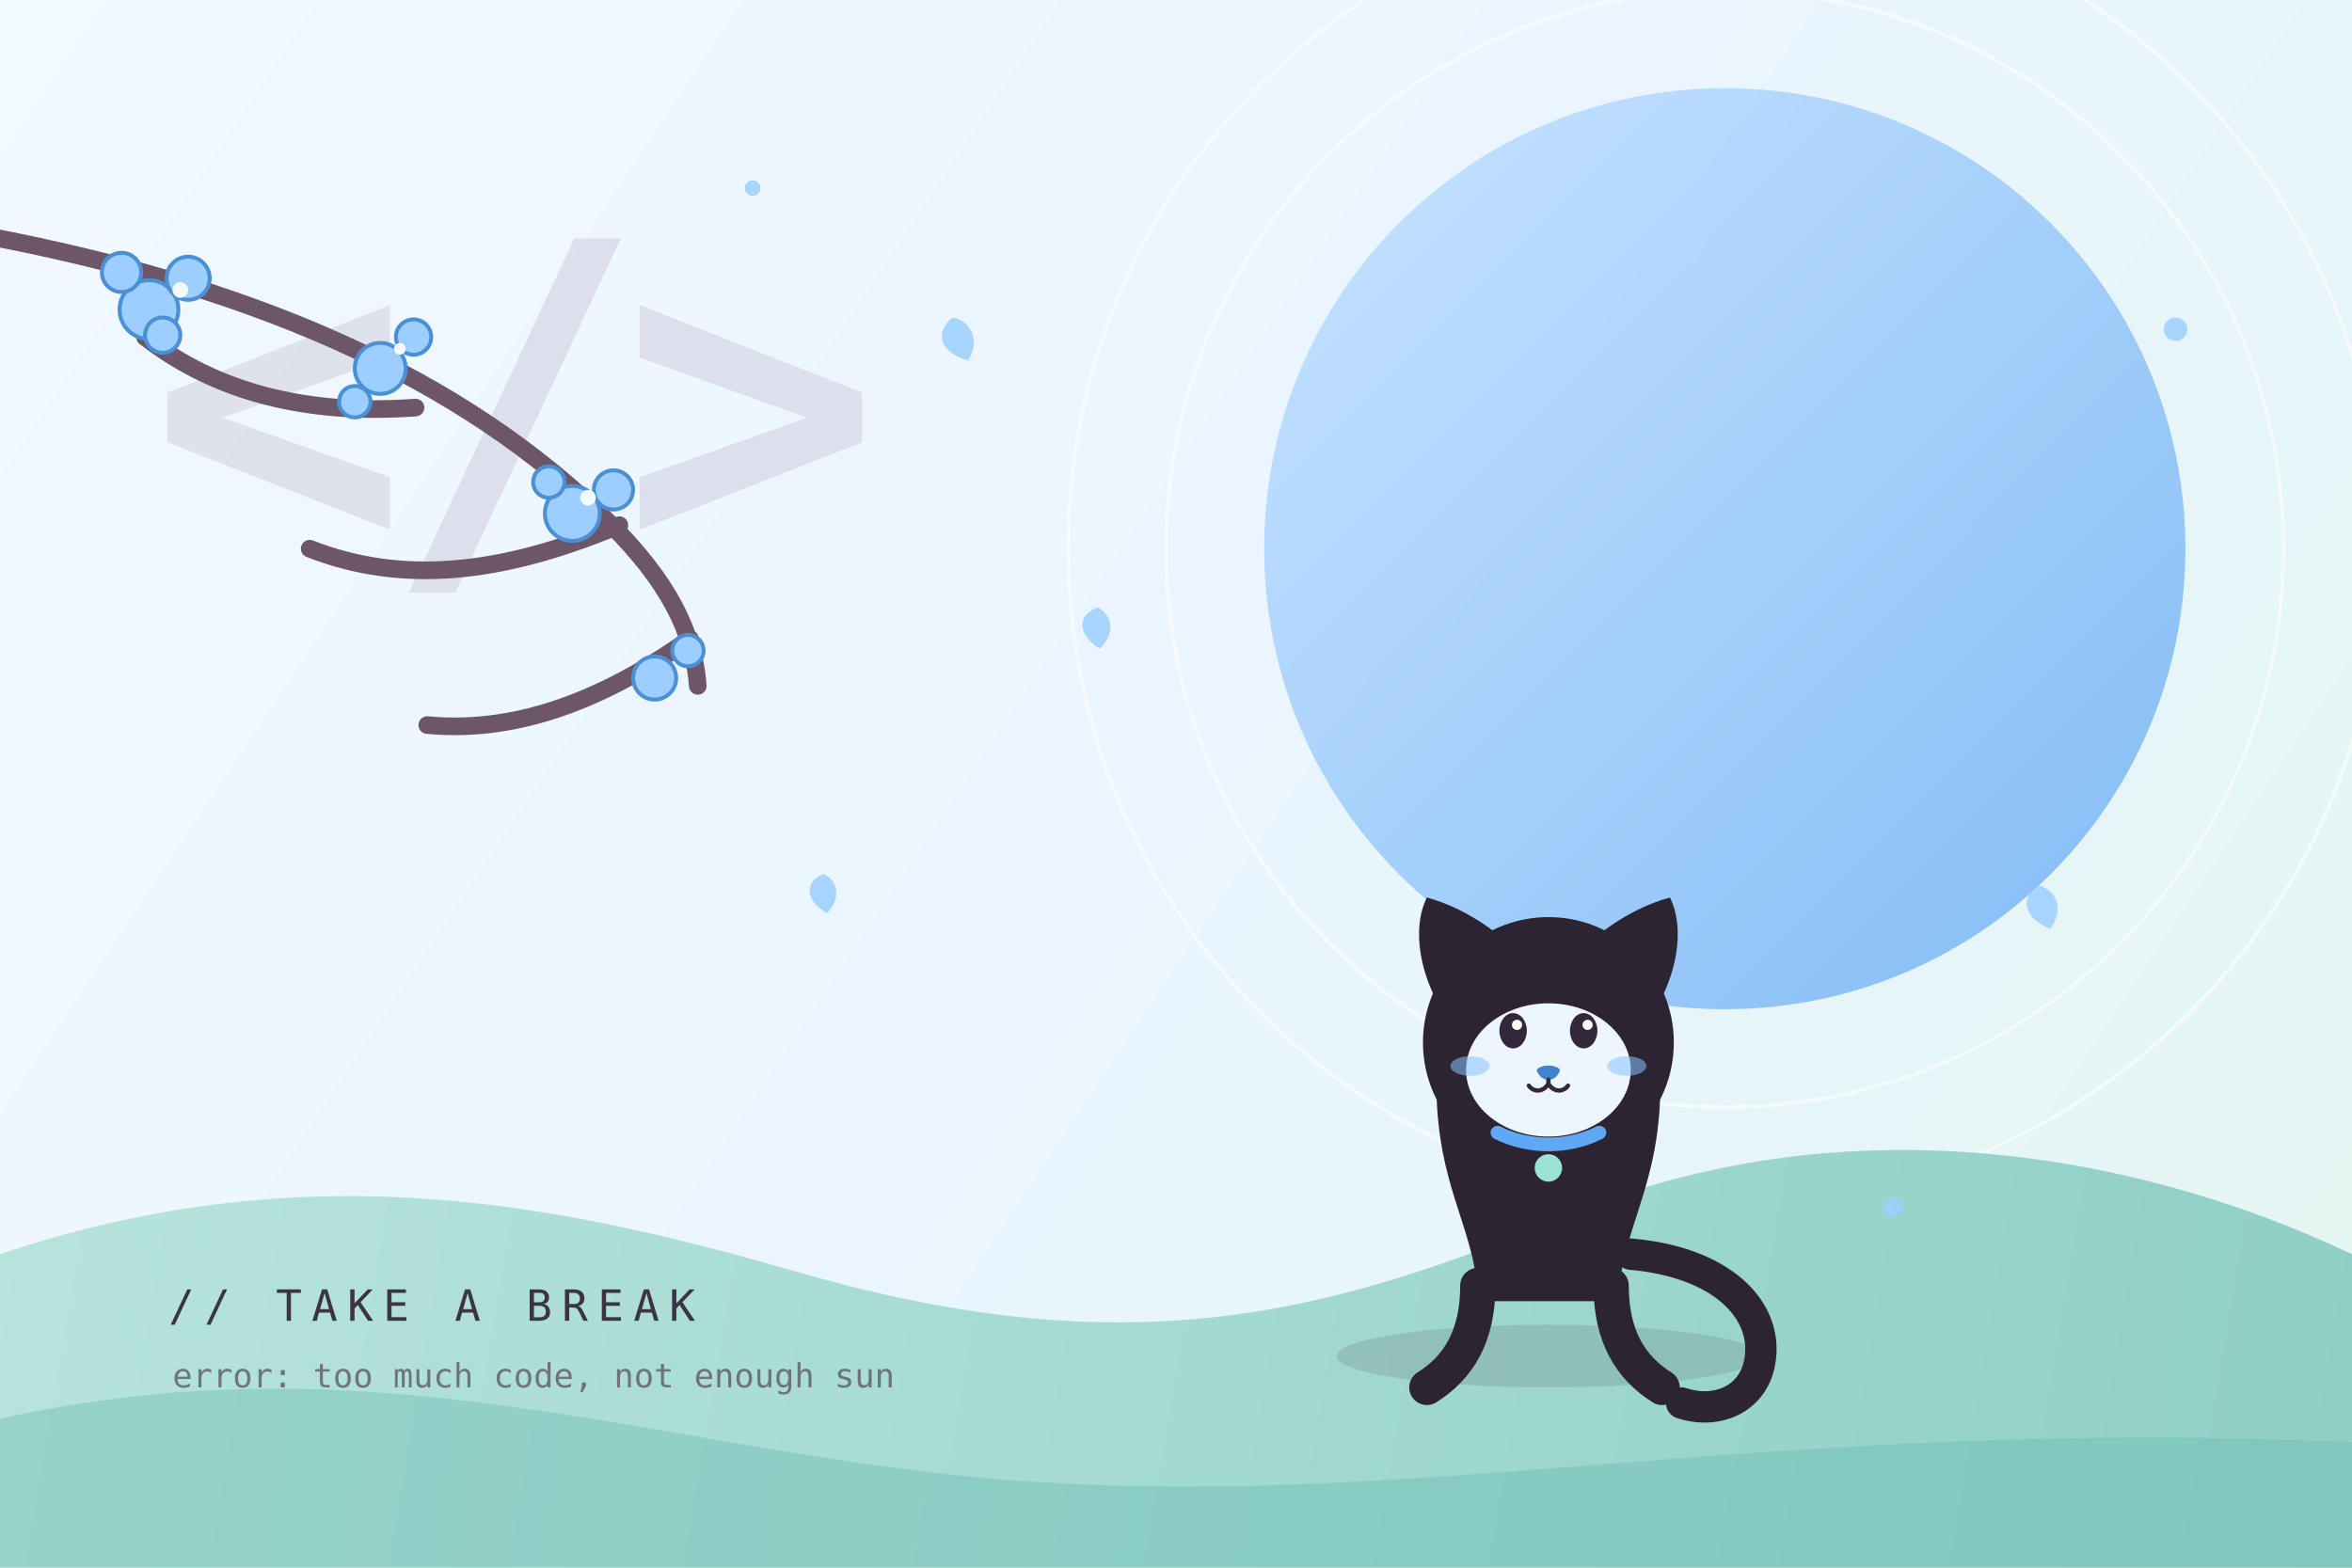
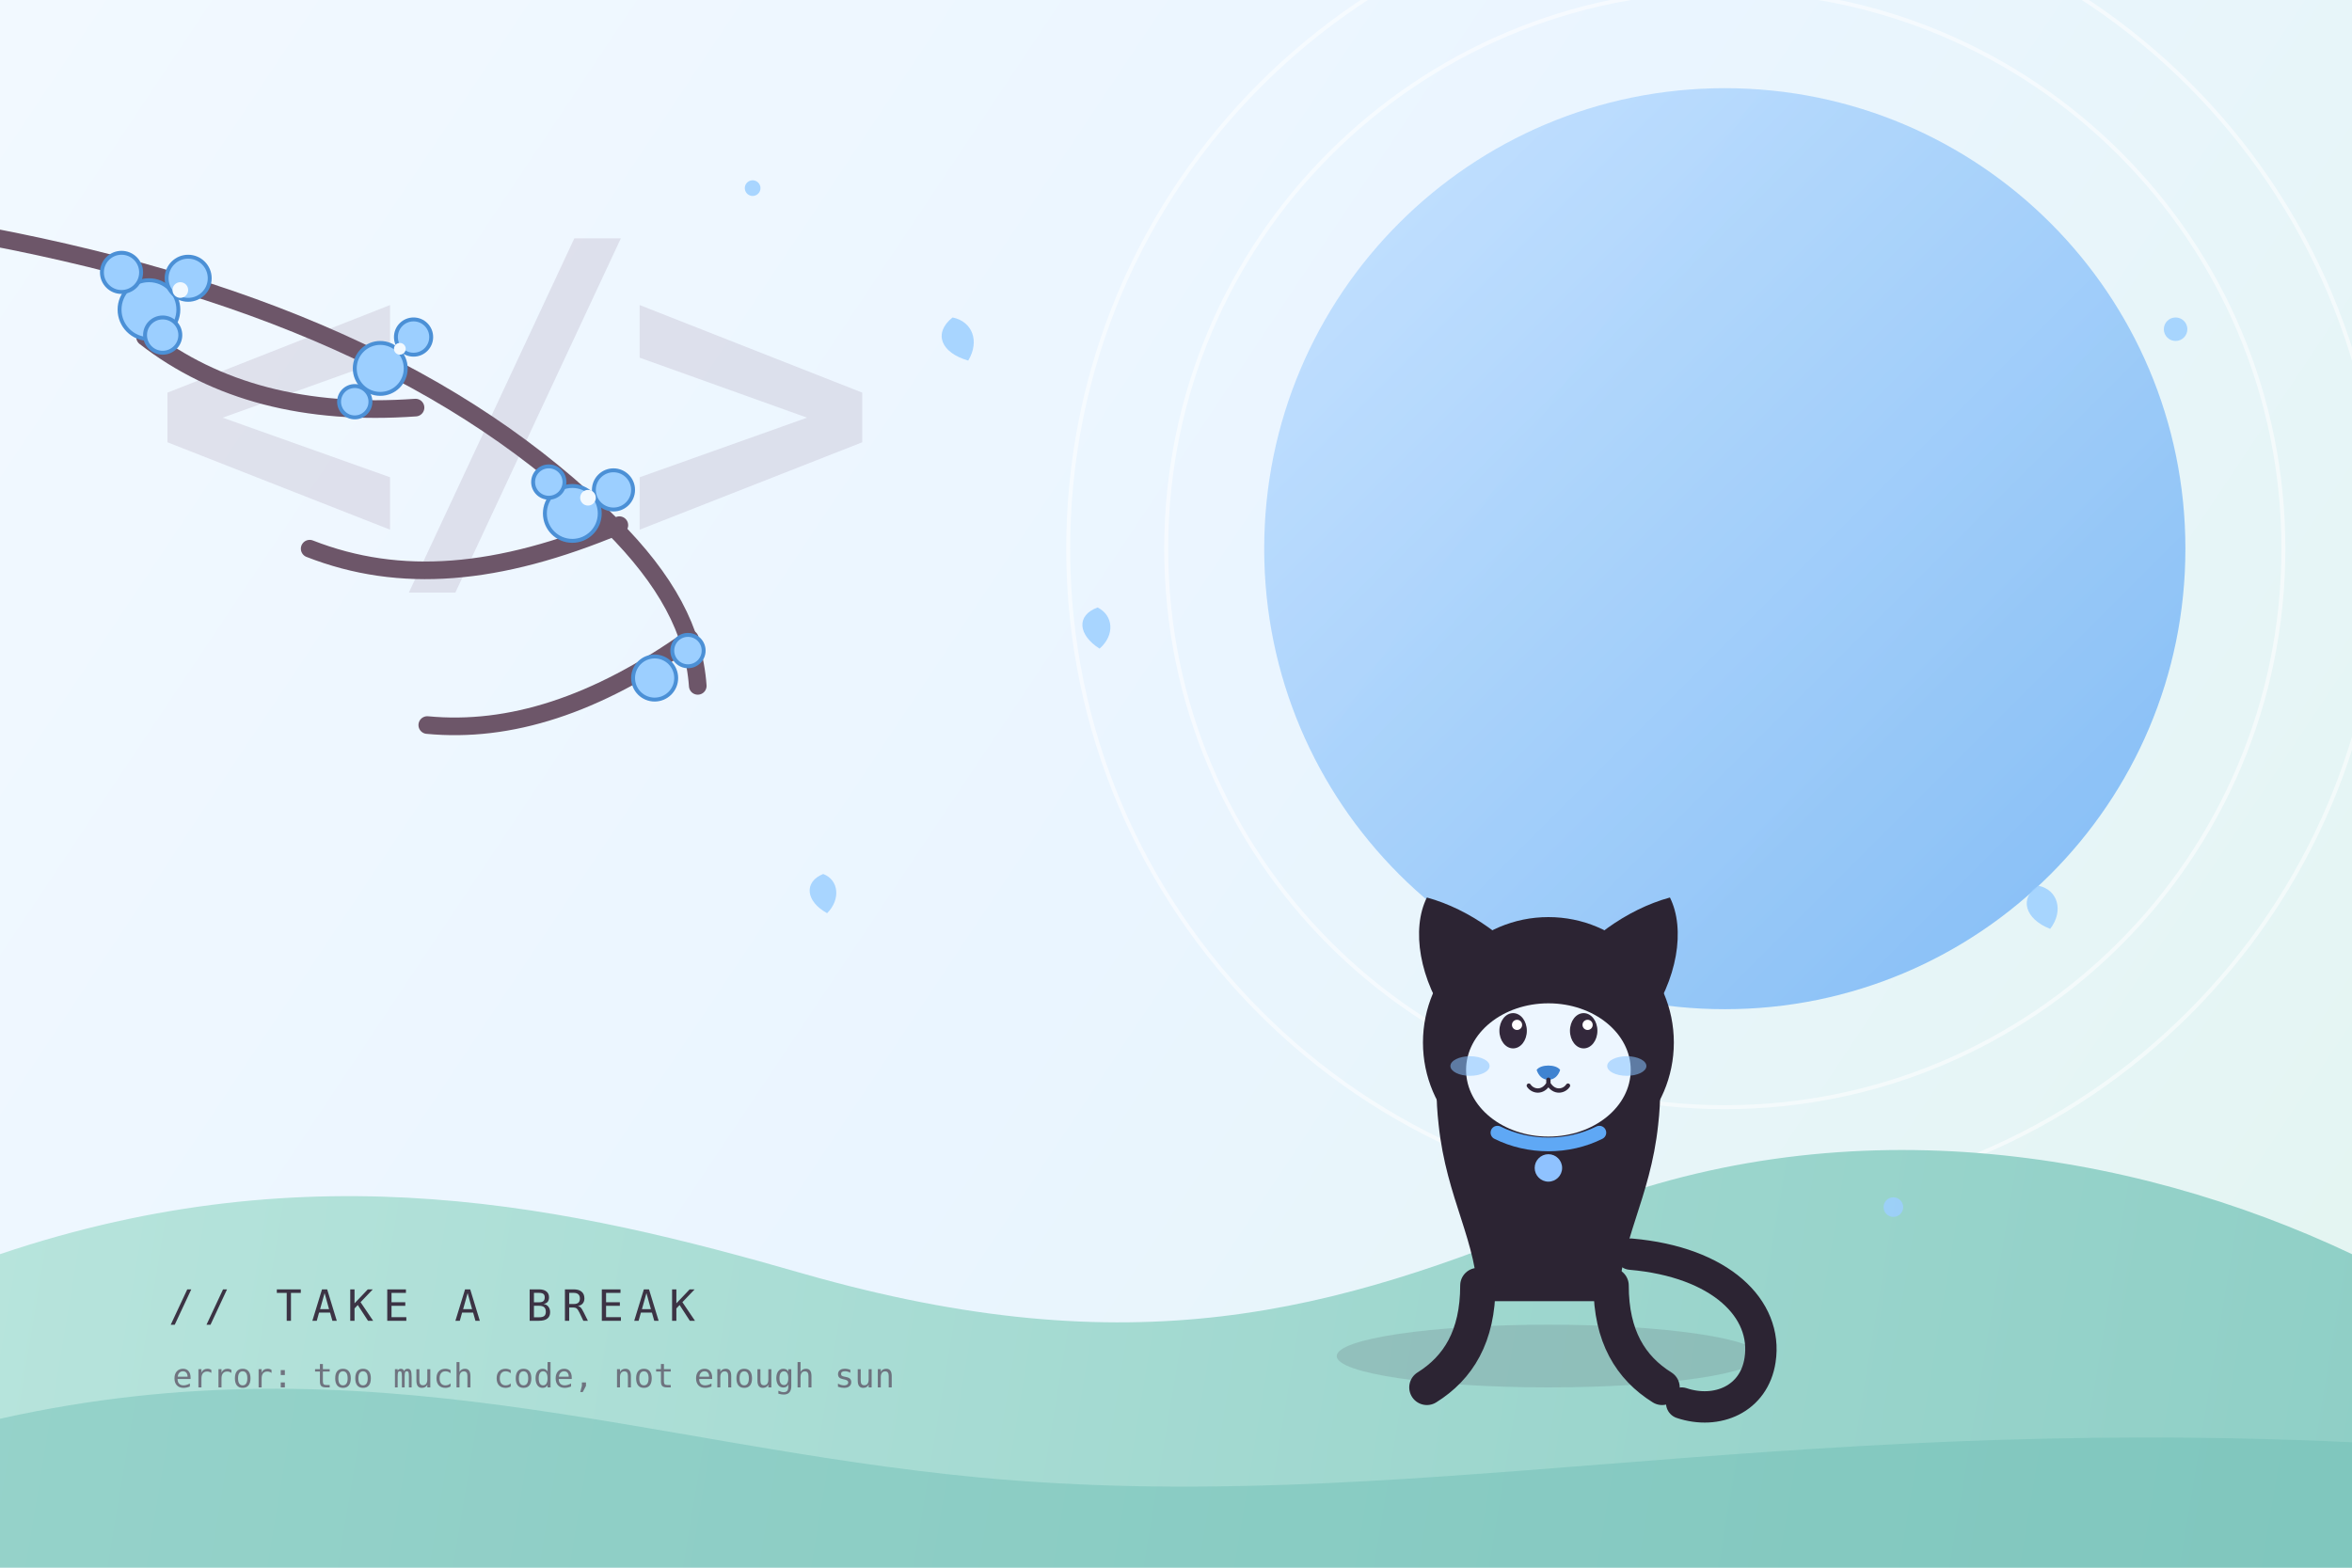
<svg xmlns="http://www.w3.org/2000/svg" viewBox="0 0 1200 800" width="1200" height="800" preserveAspectRatio="xMidYMid slice">
  <defs>
    <linearGradient id="fb2-sky" x1="0" y1="0" x2="1200" y2="800" gradientUnits="userSpaceOnUse">
      <stop offset="0" stop-color="#f2f9ff" />
      <stop offset=".5" stop-color="#eaf5ff" />
      <stop offset="1" stop-color="#e3f5f0" />
    </linearGradient>
    <linearGradient id="fb2-sun" x1="620" y1="80" x2="1040" y2="500" gradientUnits="userSpaceOnUse">
      <stop offset="0" stop-color="#b9dcff" />
      <stop offset="1" stop-color="#5fa8f5" />
    </linearGradient>
    <linearGradient id="fb2-hill" x1="0" y1="600" x2="1200" y2="800" gradientUnits="userSpaceOnUse">
      <stop offset="0" stop-color="#b7e4dc" />
      <stop offset="1" stop-color="#8fcfc6" />
    </linearGradient>
  </defs>
  <rect width="1200" height="800" fill="url(#fb2-sky)" />
  <circle cx="880" cy="280" r="235" fill="url(#fb2-sun)" opacity=".7" />
  <g fill="none" stroke="#fff" stroke-width="2" opacity=".55">
    <circle cx="880" cy="280" r="285" />
    <circle cx="880" cy="280" r="335" />
  </g>
  <text x="76" y="282" fill="#8f7898" opacity=".18" font-family="ui-monospace, SFMono-Regular, Consolas, monospace" font-size="220" font-weight="700" letter-spacing="-12">&lt;/&gt;</text>
  <path d="M0 640c160-54 292-24 410 10 168 48 270 20 390-30 138-57 286-34 400 20v160H0z" fill="url(#fb2-hill)" />
  <path d="M0 724c188-42 330 14 500 30 214 20 400-32 700-18v64H0z" fill="#6cbdb4" opacity=".45" />
  <g stroke="#6d5669" stroke-width="9" fill="none" stroke-linecap="round">
    <path d="M-20 118c146 26 256 74 332 150 28 28 42 54 44 82" />
    <path d="M212 208c-56 4-102-8-138-36" />
    <path d="M316 268c-62 26-112 30-158 12" />
    <path d="M352 326c-48 34-92 48-134 44" />
  </g>
  <g>
    <g fill="#9ccfff" stroke="#4b90d6" stroke-width="2">
      <circle cx="76" cy="158" r="15" />
      <circle cx="96" cy="142" r="11" />
      <circle cx="62" cy="139" r="10" />
      <circle cx="83" cy="171" r="9" />
      <circle cx="194" cy="188" r="13" />
      <circle cx="211" cy="172" r="9" />
      <circle cx="181" cy="205" r="8" />
      <circle cx="292" cy="262" r="14" />
      <circle cx="313" cy="250" r="10" />
      <circle cx="280" cy="246" r="8" />
      <circle cx="334" cy="346" r="11" />
      <circle cx="351" cy="332" r="8" />
    </g>
    <g fill="#f2f9ff">
      <circle cx="92" cy="148" r="4" />
      <circle cx="204" cy="178" r="3" />
      <circle cx="300" cy="254" r="4" />
    </g>
  </g>
  <g transform="translate(690 420)">
    <ellipse cx="100" cy="272" rx="108" ry="16" fill="#3b2f45" opacity=".14" />
    <path d="M44 154c-6-52 14-88 56-88s62 36 56 88c-4 38-20 60-20 90H64c0-30-16-52-20-90z" fill="#2c2433" />
    <path d="M64 236c0 26-10 42-26 52m94-52c0 26 10 42 26 52" fill="none" stroke="#2c2433" stroke-width="18" stroke-linecap="round" />
    <path d="M142 220c46 4 70 28 66 54-3 20-22 28-40 22" fill="none" stroke="#2c2433" stroke-width="16" stroke-linecap="round" />
    <path d="M50 102C34 80 30 54 38 38c22 6 44 22 56 40z" fill="#2c2433" />
    <path d="M150 102c16-22 20-48 12-64-22 6-44 22-56 40z" fill="#2c2433" />
    <circle cx="100" cy="112" r="64" fill="#2c2433" />
    <ellipse cx="100" cy="126" rx="42" ry="34" fill="#edf6ff" />
    <ellipse cx="82" cy="106" rx="7" ry="9" fill="#33283b" />
    <ellipse cx="118" cy="106" rx="7" ry="9" fill="#33283b" />
    <circle cx="84" cy="103" r="2.6" fill="#fff" />
    <circle cx="120" cy="103" r="2.6" fill="#fff" />
    <path d="M94 126c2-3 10-3 12 0-1 3-3 5-6 5s-5-2-6-5z" fill="#3f83d1" />
    <path d="M100 131v2m0 0c-3 5-8 4-10 1m10-1c3 5 8 4 10 1" fill="none" stroke="#33283b" stroke-width="2.2" stroke-linecap="round" />
    <ellipse cx="60" cy="124" rx="10" ry="5" fill="#86c3ff" opacity=".55" />
    <ellipse cx="140" cy="124" rx="10" ry="5" fill="#86c3ff" opacity=".55" />
    <path d="M74 158c16 8 36 8 52 0" fill="none" stroke="#5fa8f5" stroke-width="7" stroke-linecap="round" />
-     <circle cx="100" cy="176" r="7" fill="#9be3d4" />
+     <circle cx="100" cy="176" r="7" fill="#8fc2ff" />
  </g>
  <g fill="#9ccfff" opacity=".85">
    <path d="M486 162c10 2 14 12 8 22-14-4-18-14-8-22z" />
    <path d="M560 310c8 4 9 14 1 21-11-7-12-17-1-21z" />
    <path d="M1040 452c10 2 13 13 6 22-13-5-16-16-6-22z" />
    <path d="M420 446c8 3 9 13 2 20-11-6-12-16-2-20z" />
    <circle cx="1110" cy="168" r="6" />
    <circle cx="384" cy="96" r="4" />
    <circle cx="966" cy="616" r="5" />
  </g>
  <g font-family="ui-monospace, SFMono-Regular, Consolas, monospace">
    <text x="86" y="674" fill="#3c3344" font-size="22" letter-spacing="5">// TAKE A BREAK</text>
    <text x="88" y="708" fill="#5a4f62" font-size="17" opacity=".75">error: too much code, not enough sun</text>
  </g>
</svg>
